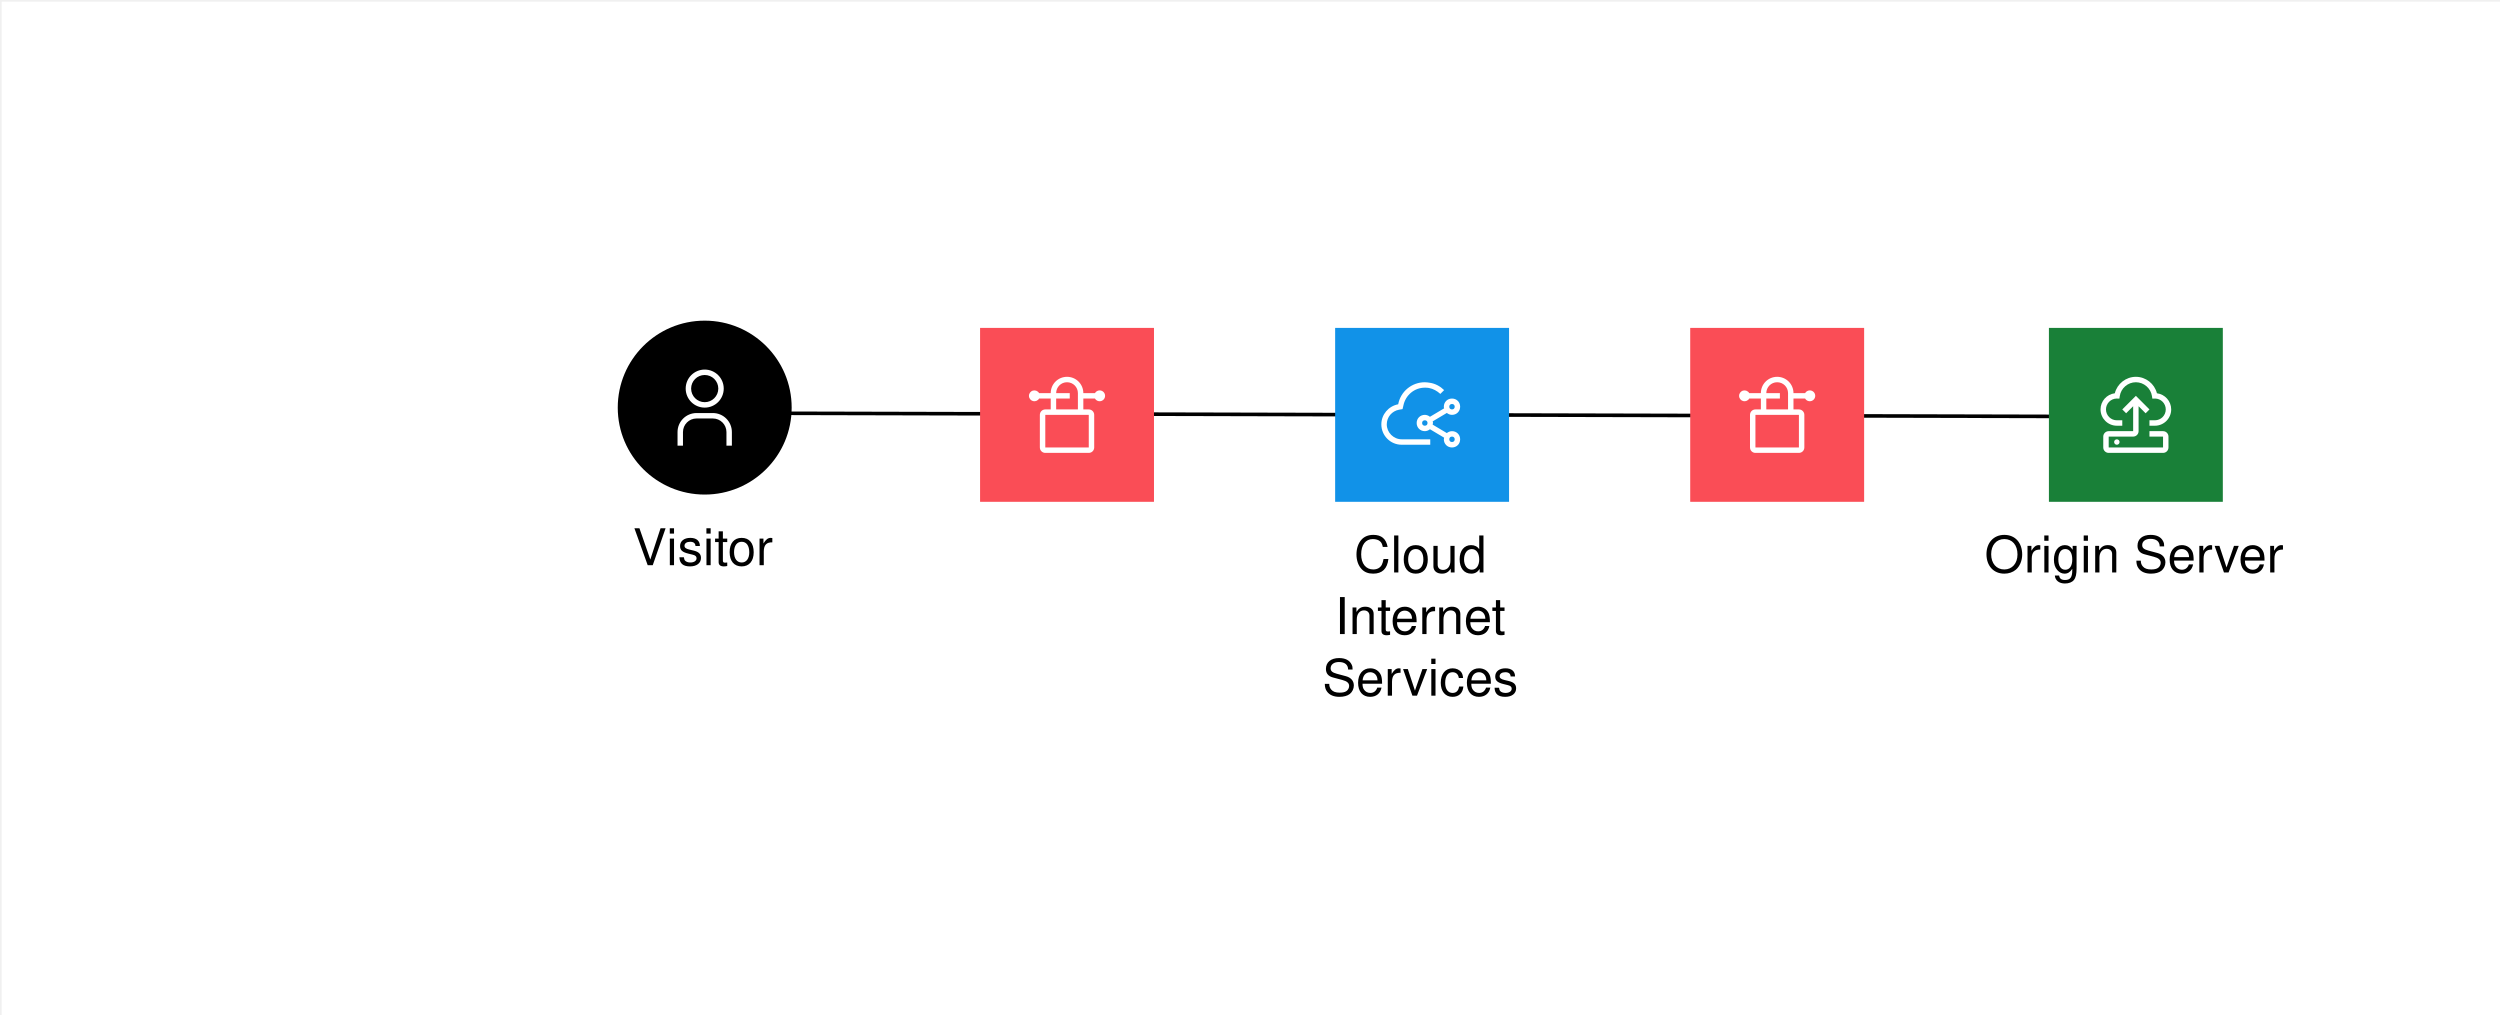
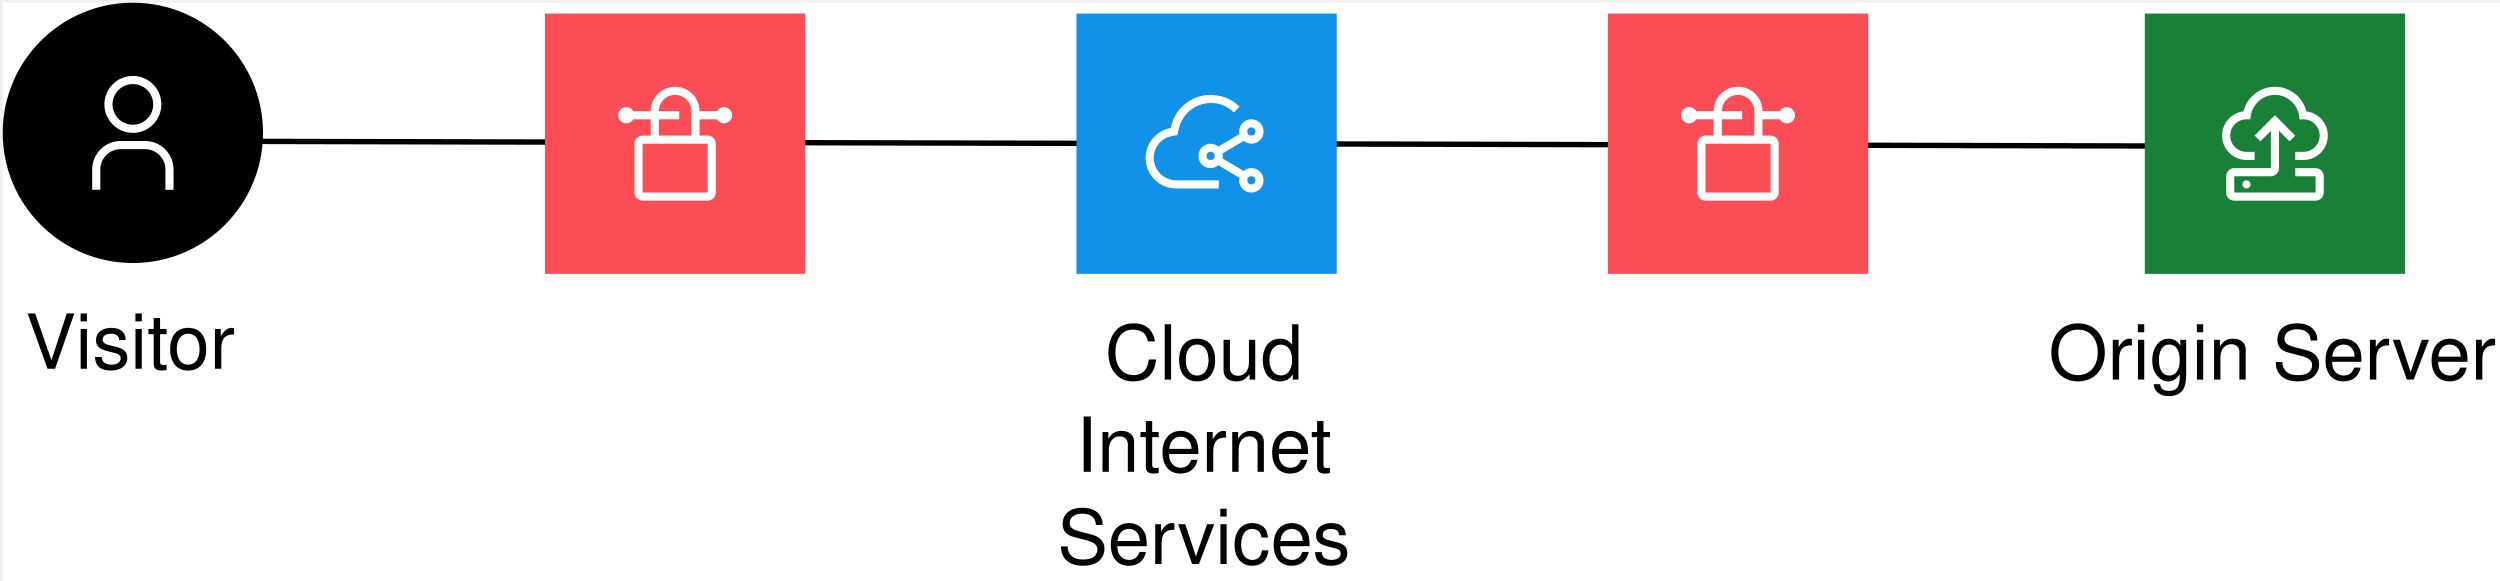
- <svg xmlns="http://www.w3.org/2000/svg" version="1.1" width="690px" height="280px" viewBox="-0.5 -0.5 690 280" content="&lt;mxfile host=&quot;Electron&quot; agent=&quot;Mozilla/5.0 (Macintosh; Intel Mac OS X 10_15_7) AppleWebKit/537.36 (KHTML, like Gecko) draw.io/25.0.2 Chrome/128.0.661.186 Electron/32.2.5 Safari/537.36&quot; version=&quot;25.0.2&quot; scale=&quot;1&quot; border=&quot;0&quot;&gt;&#10;  &lt;diagram name=&quot;Page-1&quot; id=&quot;8wTxipBLSAse1nOkmh9F&quot;&gt;&#10;    &lt;mxGraphModel dx=&quot;1578&quot; dy=&quot;1795&quot; grid=&quot;1&quot; gridSize=&quot;10&quot; guides=&quot;1&quot; tooltips=&quot;1&quot; connect=&quot;1&quot; arrows=&quot;1&quot; fold=&quot;1&quot; page=&quot;1&quot; pageScale=&quot;1&quot; pageWidth=&quot;850&quot; pageHeight=&quot;1100&quot; math=&quot;0&quot; shadow=&quot;0&quot;&gt;&#10;      &lt;root&gt;&#10;        &lt;mxCell id=&quot;0&quot; /&gt;&#10;        &lt;mxCell id=&quot;1&quot; parent=&quot;0&quot; /&gt;&#10;        &lt;mxCell id=&quot;y5VdK-wvMtZ0stiF-0e3-1&quot; value=&quot;&quot; style=&quot;rounded=0;whiteSpace=wrap;html=1;strokeColor=none;&quot; vertex=&quot;1&quot; parent=&quot;1&quot;&gt;&#10;          &lt;mxGeometry x=&quot;-140&quot; y=&quot;-60&quot; width=&quot;690&quot; height=&quot;280&quot; as=&quot;geometry&quot; /&gt;&#10;        &lt;/mxCell&gt;&#10;        &lt;mxCell id=&quot;hN0CreysbBGn29C-ZNiO-8&quot; value=&quot;&quot; style=&quot;endArrow=none;html=1;rounded=0;&quot; parent=&quot;1&quot; edge=&quot;1&quot;&gt;&#10;          &lt;mxGeometry width=&quot;50&quot; height=&quot;50&quot; relative=&quot;1&quot; as=&quot;geometry&quot;&gt;&#10;            &lt;mxPoint x=&quot;47&quot; y=&quot;53.5&quot; as=&quot;sourcePoint&quot; /&gt;&#10;            &lt;mxPoint x=&quot;457&quot; y=&quot;54.5&quot; as=&quot;targetPoint&quot; /&gt;&#10;          &lt;/mxGeometry&gt;&#10;        &lt;/mxCell&gt;&#10;        &lt;mxCell id=&quot;hN0CreysbBGn29C-ZNiO-1&quot; value=&quot;Visitor&quot; style=&quot;shape=ellipse;fillColor=#000000;aspect=fixed;resizable=0;labelPosition=center;verticalLabelPosition=bottom;align=center;verticalAlign=top;strokeColor=none;fontSize=14;&quot; parent=&quot;1&quot; vertex=&quot;1&quot;&gt;&#10;          &lt;mxGeometry x=&quot;30&quot; y=&quot;28&quot; width=&quot;48&quot; height=&quot;48&quot; as=&quot;geometry&quot; /&gt;&#10;        &lt;/mxCell&gt;&#10;        &lt;mxCell id=&quot;hN0CreysbBGn29C-ZNiO-2&quot; value=&quot;&quot; style=&quot;fillColor=#ffffff;strokeColor=none;dashed=0;outlineConnect=0;html=1;labelPosition=center;verticalLabelPosition=bottom;verticalAlign=top;part=1;movable=0;resizable=0;rotatable=0;shape=mxgraph.ibm_cloud.user&quot; parent=&quot;hN0CreysbBGn29C-ZNiO-1&quot; vertex=&quot;1&quot;&gt;&#10;          &lt;mxGeometry width=&quot;24&quot; height=&quot;24&quot; relative=&quot;1&quot; as=&quot;geometry&quot;&gt;&#10;            &lt;mxPoint x=&quot;12&quot; y=&quot;12&quot; as=&quot;offset&quot; /&gt;&#10;          &lt;/mxGeometry&gt;&#10;        &lt;/mxCell&gt;&#10;        &lt;mxCell id=&quot;hN0CreysbBGn29C-ZNiO-3&quot; value=&quot;Cloud &amp;#xa;Internet &amp;#xa;Services&quot; style=&quot;shape=rect;fillColor=#1192E8;aspect=fixed;resizable=0;labelPosition=center;verticalLabelPosition=bottom;align=center;verticalAlign=top;strokeColor=none;fontSize=14;&quot; parent=&quot;1&quot; vertex=&quot;1&quot;&gt;&#10;          &lt;mxGeometry x=&quot;228&quot; y=&quot;30&quot; width=&quot;48&quot; height=&quot;48&quot; as=&quot;geometry&quot; /&gt;&#10;        &lt;/mxCell&gt;&#10;        &lt;mxCell id=&quot;hN0CreysbBGn29C-ZNiO-4&quot; value=&quot;&quot; style=&quot;fillColor=#ffffff;strokeColor=none;dashed=0;outlineConnect=0;html=1;labelPosition=center;verticalLabelPosition=bottom;verticalAlign=top;part=1;movable=0;resizable=0;rotatable=0;shape=mxgraph.ibm_cloud.ibm-cloud--internet-services&quot; parent=&quot;hN0CreysbBGn29C-ZNiO-3&quot; vertex=&quot;1&quot;&gt;&#10;          &lt;mxGeometry width=&quot;24&quot; height=&quot;24&quot; relative=&quot;1&quot; as=&quot;geometry&quot;&gt;&#10;            &lt;mxPoint x=&quot;12&quot; y=&quot;12&quot; as=&quot;offset&quot; /&gt;&#10;          &lt;/mxGeometry&gt;&#10;        &lt;/mxCell&gt;&#10;        &lt;mxCell id=&quot;hN0CreysbBGn29C-ZNiO-25&quot; value=&quot;&quot; style=&quot;shape=rect;fillColor=#FA4D56;aspect=fixed;resizable=0;labelPosition=center;verticalLabelPosition=bottom;align=center;verticalAlign=top;strokeColor=none;fontSize=14;&quot; parent=&quot;1&quot; vertex=&quot;1&quot;&gt;&#10;          &lt;mxGeometry x=&quot;130&quot; y=&quot;30&quot; width=&quot;48&quot; height=&quot;48&quot; as=&quot;geometry&quot; /&gt;&#10;        &lt;/mxCell&gt;&#10;        &lt;mxCell id=&quot;hN0CreysbBGn29C-ZNiO-26&quot; value=&quot;&quot; style=&quot;fillColor=#ffffff;strokeColor=none;dashed=0;outlineConnect=0;html=1;labelPosition=center;verticalLabelPosition=bottom;verticalAlign=top;part=1;movable=0;resizable=0;rotatable=0;shape=mxgraph.ibm_cloud.vpn--connection&quot; parent=&quot;hN0CreysbBGn29C-ZNiO-25&quot; vertex=&quot;1&quot;&gt;&#10;          &lt;mxGeometry width=&quot;24&quot; height=&quot;24&quot; relative=&quot;1&quot; as=&quot;geometry&quot;&gt;&#10;            &lt;mxPoint x=&quot;12&quot; y=&quot;12&quot; as=&quot;offset&quot; /&gt;&#10;          &lt;/mxGeometry&gt;&#10;        &lt;/mxCell&gt;&#10;        &lt;mxCell id=&quot;hN0CreysbBGn29C-ZNiO-27&quot; value=&quot;&quot; style=&quot;shape=rect;fillColor=#FA4D56;aspect=fixed;resizable=0;labelPosition=center;verticalLabelPosition=bottom;align=center;verticalAlign=top;strokeColor=none;fontSize=14;&quot; parent=&quot;1&quot; vertex=&quot;1&quot;&gt;&#10;          &lt;mxGeometry x=&quot;326&quot; y=&quot;30&quot; width=&quot;48&quot; height=&quot;48&quot; as=&quot;geometry&quot; /&gt;&#10;        &lt;/mxCell&gt;&#10;        &lt;mxCell id=&quot;hN0CreysbBGn29C-ZNiO-28&quot; value=&quot;&quot; style=&quot;fillColor=#ffffff;strokeColor=none;dashed=0;outlineConnect=0;html=1;labelPosition=center;verticalLabelPosition=bottom;verticalAlign=top;part=1;movable=0;resizable=0;rotatable=0;shape=mxgraph.ibm_cloud.vpn--connection&quot; parent=&quot;hN0CreysbBGn29C-ZNiO-27&quot; vertex=&quot;1&quot;&gt;&#10;          &lt;mxGeometry width=&quot;24&quot; height=&quot;24&quot; relative=&quot;1&quot; as=&quot;geometry&quot;&gt;&#10;            &lt;mxPoint x=&quot;12&quot; y=&quot;12&quot; as=&quot;offset&quot; /&gt;&#10;          &lt;/mxGeometry&gt;&#10;        &lt;/mxCell&gt;&#10;        &lt;mxCell id=&quot;hN0CreysbBGn29C-ZNiO-30&quot; value=&quot;Origin Server&amp;#xa;&quot; style=&quot;shape=rect;fillColor=#198038;aspect=fixed;resizable=0;labelPosition=center;verticalLabelPosition=bottom;align=center;verticalAlign=top;strokeColor=none;fontSize=14;&quot; parent=&quot;1&quot; vertex=&quot;1&quot;&gt;&#10;          &lt;mxGeometry x=&quot;425&quot; y=&quot;30&quot; width=&quot;48&quot; height=&quot;48&quot; as=&quot;geometry&quot; /&gt;&#10;        &lt;/mxCell&gt;&#10;        &lt;mxCell id=&quot;hN0CreysbBGn29C-ZNiO-31&quot; value=&quot;&quot; style=&quot;fillColor=#ffffff;strokeColor=none;dashed=0;outlineConnect=0;html=1;labelPosition=center;verticalLabelPosition=bottom;verticalAlign=top;part=1;movable=0;resizable=0;rotatable=0;shape=mxgraph.ibm_cloud.ibm-cloud--virtual-server-classic&quot; parent=&quot;hN0CreysbBGn29C-ZNiO-30&quot; vertex=&quot;1&quot;&gt;&#10;          &lt;mxGeometry width=&quot;24&quot; height=&quot;24&quot; relative=&quot;1&quot; as=&quot;geometry&quot;&gt;&#10;            &lt;mxPoint x=&quot;12&quot; y=&quot;12&quot; as=&quot;offset&quot; /&gt;&#10;          &lt;/mxGeometry&gt;&#10;        &lt;/mxCell&gt;&#10;      &lt;/root&gt;&#10;    &lt;/mxGraphModel&gt;&#10;  &lt;/diagram&gt;&#10;&lt;/mxfile&gt;&#10;" style="background-color: rgb(255, 255, 255);">
+ <svg xmlns="http://www.w3.org/2000/svg" style="background: #ffffff; background-color: #ffffff; color-scheme: light;" version="1.1" width="461px" height="107px" viewBox="-0.5 -0.5 461 107" content="&lt;mxfile host=&quot;app.diagrams.net&quot; agent=&quot;Mozilla/5.0 (Macintosh; Intel Mac OS X 10_15_7) AppleWebKit/537.36 (KHTML, like Gecko) Chrome/138.0.0.0 Safari/537.36 Edg/138.0.0.0&quot; version=&quot;27.1.6&quot; scale=&quot;1&quot; border=&quot;0&quot;&gt;&#10;  &lt;diagram name=&quot;Page-1&quot; id=&quot;VMQzMJBvYHzRfyUvyS4v&quot;&gt;&#10;    &lt;mxGraphModel dx=&quot;1226&quot; dy=&quot;698&quot; grid=&quot;1&quot; gridSize=&quot;10&quot; guides=&quot;1&quot; tooltips=&quot;1&quot; connect=&quot;1&quot; arrows=&quot;1&quot; fold=&quot;1&quot; page=&quot;1&quot; pageScale=&quot;1&quot; pageWidth=&quot;850&quot; pageHeight=&quot;1100&quot; math=&quot;0&quot; shadow=&quot;0&quot;&gt;&#10;      &lt;root&gt;&#10;        &lt;mxCell id=&quot;0&quot; /&gt;&#10;        &lt;mxCell id=&quot;1&quot; parent=&quot;0&quot; /&gt;&#10;        &lt;mxCell id=&quot;LddF3R96ZCdnI7Bx30d1-22&quot; value=&quot;&quot; style=&quot;endArrow=none;html=1;rounded=0;&quot; edge=&quot;1&quot; parent=&quot;1&quot;&gt;&#10;          &lt;mxGeometry width=&quot;50&quot; height=&quot;50&quot; relative=&quot;1&quot; as=&quot;geometry&quot;&gt;&#10;            &lt;mxPoint x=&quot;237&quot; y=&quot;275.5&quot; as=&quot;sourcePoint&quot; /&gt;&#10;            &lt;mxPoint x=&quot;647&quot; y=&quot;276.5&quot; as=&quot;targetPoint&quot; /&gt;&#10;          &lt;/mxGeometry&gt;&#10;        &lt;/mxCell&gt;&#10;        &lt;mxCell id=&quot;LddF3R96ZCdnI7Bx30d1-23&quot; value=&quot;Visitor&quot; style=&quot;shape=ellipse;fillColor=#000000;aspect=fixed;resizable=0;labelPosition=center;verticalLabelPosition=bottom;align=center;verticalAlign=top;strokeColor=none;fontSize=14;&quot; vertex=&quot;1&quot; parent=&quot;1&quot;&gt;&#10;          &lt;mxGeometry x=&quot;220&quot; y=&quot;250&quot; width=&quot;48&quot; height=&quot;48&quot; as=&quot;geometry&quot; /&gt;&#10;        &lt;/mxCell&gt;&#10;        &lt;mxCell id=&quot;LddF3R96ZCdnI7Bx30d1-24&quot; value=&quot;&quot; style=&quot;fillColor=#ffffff;strokeColor=none;dashed=0;outlineConnect=0;html=1;labelPosition=center;verticalLabelPosition=bottom;verticalAlign=top;part=1;movable=0;resizable=0;rotatable=0;shape=mxgraph.ibm_cloud.user&quot; vertex=&quot;1&quot; parent=&quot;LddF3R96ZCdnI7Bx30d1-23&quot;&gt;&#10;          &lt;mxGeometry width=&quot;24&quot; height=&quot;24&quot; relative=&quot;1&quot; as=&quot;geometry&quot;&gt;&#10;            &lt;mxPoint x=&quot;12&quot; y=&quot;12&quot; as=&quot;offset&quot; /&gt;&#10;          &lt;/mxGeometry&gt;&#10;        &lt;/mxCell&gt;&#10;        &lt;mxCell id=&quot;LddF3R96ZCdnI7Bx30d1-25&quot; value=&quot;Cloud &amp;#xa;Internet &amp;#xa;Services&quot; style=&quot;shape=rect;fillColor=#1192E8;aspect=fixed;resizable=0;labelPosition=center;verticalLabelPosition=bottom;align=center;verticalAlign=top;strokeColor=none;fontSize=14;&quot; vertex=&quot;1&quot; parent=&quot;1&quot;&gt;&#10;          &lt;mxGeometry x=&quot;418&quot; y=&quot;252&quot; width=&quot;48&quot; height=&quot;48&quot; as=&quot;geometry&quot; /&gt;&#10;        &lt;/mxCell&gt;&#10;        &lt;mxCell id=&quot;LddF3R96ZCdnI7Bx30d1-26&quot; value=&quot;&quot; style=&quot;fillColor=#ffffff;strokeColor=none;dashed=0;outlineConnect=0;html=1;labelPosition=center;verticalLabelPosition=bottom;verticalAlign=top;part=1;movable=0;resizable=0;rotatable=0;shape=mxgraph.ibm_cloud.ibm-cloud--internet-services&quot; vertex=&quot;1&quot; parent=&quot;LddF3R96ZCdnI7Bx30d1-25&quot;&gt;&#10;          &lt;mxGeometry width=&quot;24&quot; height=&quot;24&quot; relative=&quot;1&quot; as=&quot;geometry&quot;&gt;&#10;            &lt;mxPoint x=&quot;12&quot; y=&quot;12&quot; as=&quot;offset&quot; /&gt;&#10;          &lt;/mxGeometry&gt;&#10;        &lt;/mxCell&gt;&#10;        &lt;mxCell id=&quot;LddF3R96ZCdnI7Bx30d1-27&quot; value=&quot;&quot; style=&quot;shape=rect;fillColor=#FA4D56;aspect=fixed;resizable=0;labelPosition=center;verticalLabelPosition=bottom;align=center;verticalAlign=top;strokeColor=none;fontSize=14;&quot; vertex=&quot;1&quot; parent=&quot;1&quot;&gt;&#10;          &lt;mxGeometry x=&quot;320&quot; y=&quot;252&quot; width=&quot;48&quot; height=&quot;48&quot; as=&quot;geometry&quot; /&gt;&#10;        &lt;/mxCell&gt;&#10;        &lt;mxCell id=&quot;LddF3R96ZCdnI7Bx30d1-28&quot; value=&quot;&quot; style=&quot;fillColor=#ffffff;strokeColor=none;dashed=0;outlineConnect=0;html=1;labelPosition=center;verticalLabelPosition=bottom;verticalAlign=top;part=1;movable=0;resizable=0;rotatable=0;shape=mxgraph.ibm_cloud.vpn--connection&quot; vertex=&quot;1&quot; parent=&quot;LddF3R96ZCdnI7Bx30d1-27&quot;&gt;&#10;          &lt;mxGeometry width=&quot;24&quot; height=&quot;24&quot; relative=&quot;1&quot; as=&quot;geometry&quot;&gt;&#10;            &lt;mxPoint x=&quot;12&quot; y=&quot;12&quot; as=&quot;offset&quot; /&gt;&#10;          &lt;/mxGeometry&gt;&#10;        &lt;/mxCell&gt;&#10;        &lt;mxCell id=&quot;LddF3R96ZCdnI7Bx30d1-29&quot; value=&quot;&quot; style=&quot;shape=rect;fillColor=#FA4D56;aspect=fixed;resizable=0;labelPosition=center;verticalLabelPosition=bottom;align=center;verticalAlign=top;strokeColor=none;fontSize=14;&quot; vertex=&quot;1&quot; parent=&quot;1&quot;&gt;&#10;          &lt;mxGeometry x=&quot;516&quot; y=&quot;252&quot; width=&quot;48&quot; height=&quot;48&quot; as=&quot;geometry&quot; /&gt;&#10;        &lt;/mxCell&gt;&#10;        &lt;mxCell id=&quot;LddF3R96ZCdnI7Bx30d1-30&quot; value=&quot;&quot; style=&quot;fillColor=#ffffff;strokeColor=none;dashed=0;outlineConnect=0;html=1;labelPosition=center;verticalLabelPosition=bottom;verticalAlign=top;part=1;movable=0;resizable=0;rotatable=0;shape=mxgraph.ibm_cloud.vpn--connection&quot; vertex=&quot;1&quot; parent=&quot;LddF3R96ZCdnI7Bx30d1-29&quot;&gt;&#10;          &lt;mxGeometry width=&quot;24&quot; height=&quot;24&quot; relative=&quot;1&quot; as=&quot;geometry&quot;&gt;&#10;            &lt;mxPoint x=&quot;12&quot; y=&quot;12&quot; as=&quot;offset&quot; /&gt;&#10;          &lt;/mxGeometry&gt;&#10;        &lt;/mxCell&gt;&#10;        &lt;mxCell id=&quot;LddF3R96ZCdnI7Bx30d1-31&quot; value=&quot;Origin Server&amp;#xa;&quot; style=&quot;shape=rect;fillColor=#198038;aspect=fixed;resizable=0;labelPosition=center;verticalLabelPosition=bottom;align=center;verticalAlign=top;strokeColor=none;fontSize=14;&quot; vertex=&quot;1&quot; parent=&quot;1&quot;&gt;&#10;          &lt;mxGeometry x=&quot;615&quot; y=&quot;252&quot; width=&quot;48&quot; height=&quot;48&quot; as=&quot;geometry&quot; /&gt;&#10;        &lt;/mxCell&gt;&#10;        &lt;mxCell id=&quot;LddF3R96ZCdnI7Bx30d1-32&quot; value=&quot;&quot; style=&quot;fillColor=#ffffff;strokeColor=none;dashed=0;outlineConnect=0;html=1;labelPosition=center;verticalLabelPosition=bottom;verticalAlign=top;part=1;movable=0;resizable=0;rotatable=0;shape=mxgraph.ibm_cloud.ibm-cloud--virtual-server-classic&quot; vertex=&quot;1&quot; parent=&quot;LddF3R96ZCdnI7Bx30d1-31&quot;&gt;&#10;          &lt;mxGeometry width=&quot;24&quot; height=&quot;24&quot; relative=&quot;1&quot; as=&quot;geometry&quot;&gt;&#10;            &lt;mxPoint x=&quot;12&quot; y=&quot;12&quot; as=&quot;offset&quot; /&gt;&#10;          &lt;/mxGeometry&gt;&#10;        &lt;/mxCell&gt;&#10;      &lt;/root&gt;&#10;    &lt;/mxGraphModel&gt;&#10;  &lt;/diagram&gt;&#10;&lt;/mxfile&gt;&#10;">
  <defs />
-   <rect fill="#ffffff" width="100%" height="100%" x="0" y="0" />
+   <rect fill="#ffffff" width="100%" height="100%" x="0" y="0" style="fill: rgb(255, 255, 255);" />
  <g>
    <g data-cell-id="0">
      <g data-cell-id="1">
-         <g data-cell-id="y5VdK-wvMtZ0stiF-0e3-1">
+         <g data-cell-id="LddF3R96ZCdnI7Bx30d1-22">
          <g>
-             <rect x="0" y="0" width="690" height="280" fill="rgb(255, 255, 255)" stroke="none" pointer-events="all" />
+             <path d="M 17 25.5 L 427 26.5" fill="none" stroke="#000000" stroke-miterlimit="10" pointer-events="stroke" style="stroke: rgb(0, 0, 0);" />
          </g>
        </g>
-         <g data-cell-id="hN0CreysbBGn29C-ZNiO-8">
+         <g data-cell-id="LddF3R96ZCdnI7Bx30d1-23">
          <g>
-             <path d="M 187 113.5 L 597 114.5" fill="none" stroke="rgb(0, 0, 0)" stroke-miterlimit="10" pointer-events="stroke" />
-           </g>
-         </g>
-         <g data-cell-id="hN0CreysbBGn29C-ZNiO-1">
-           <g>
-             <ellipse cx="194" cy="112" rx="24" ry="24" fill="#000000" stroke="none" pointer-events="all" />
+             <ellipse cx="24" cy="24" rx="24" ry="24" fill="#000000" stroke="none" pointer-events="all" style="fill: rgb(0, 0, 0);" />
          </g>
          <g>
-             <g fill="rgb(0, 0, 0)" font-family="&quot;Helvetica&quot;" text-anchor="middle" font-size="14px">
-               <text x="193.5" y="155.5">Visitor</text>
+             <g fill="#000000" font-family="&quot;Helvetica&quot;" text-anchor="middle" font-size="14px" style="fill: rgb(0, 0, 0);">
+               <text x="23.5" y="67.5">Visitor</text>
            </g>
          </g>
-           <g data-cell-id="hN0CreysbBGn29C-ZNiO-2">
+           <g data-cell-id="LddF3R96ZCdnI7Bx30d1-24">
            <g>
-               <rect x="182" y="100" width="24" height="24" fill="none" stroke="none" pointer-events="all" />
-               <rect x="182" y="100" width="0" height="0" fill="none" stroke="none" pointer-events="all" />
-               <path d="M 194 103 C 196.07 103 197.75 104.68 197.75 106.75 C 197.75 108.82 196.07 110.5 194 110.5 C 191.93 110.5 190.25 108.82 190.25 106.75 C 190.25 104.68 191.93 103 194 103 M 194 101.5 C 191.1 101.5 188.75 103.85 188.75 106.75 C 188.75 109.65 191.1 112 194 112 C 196.9 112 199.25 109.65 199.25 106.75 C 199.25 103.85 196.9 101.5 194 101.5 Z M 201.5 122.5 L 200 122.5 L 200 118.75 C 200 116.68 198.32 115 196.25 115 L 191.75 115 C 189.68 115 188 116.68 188 118.75 L 188 122.5 L 186.5 122.5 L 186.5 118.75 C 186.5 115.85 188.85 113.5 191.75 113.5 L 196.25 113.5 C 199.15 113.5 201.5 115.85 201.5 118.75 Z" fill="#ffffff" stroke="none" pointer-events="all" />
+               <rect x="12" y="12" width="24" height="24" fill="none" stroke="none" pointer-events="all" />
+               <rect x="12" y="12" width="0" height="0" fill="none" stroke="none" pointer-events="all" />
+               <path d="M 24 15 C 26.07 15 27.75 16.68 27.75 18.75 C 27.75 20.82 26.07 22.5 24 22.5 C 21.93 22.5 20.25 20.82 20.25 18.75 C 20.25 16.68 21.93 15 24 15 M 24 13.5 C 21.1 13.5 18.75 15.85 18.75 18.75 C 18.75 21.65 21.1 24 24 24 C 26.9 24 29.25 21.65 29.25 18.75 C 29.25 15.85 26.9 13.5 24 13.5 Z M 31.5 34.5 L 30 34.5 L 30 30.75 C 30 28.68 28.32 27 26.25 27 L 21.75 27 C 19.68 27 18 28.68 18 30.75 L 18 34.5 L 16.5 34.5 L 16.5 30.75 C 16.5 27.85 18.85 25.5 21.75 25.5 L 26.25 25.5 C 29.15 25.5 31.5 27.85 31.5 30.75 Z" fill="#ffffff" stroke="none" pointer-events="all" style="fill: rgb(255, 255, 255);" />
            </g>
          </g>
        </g>
-         <g data-cell-id="hN0CreysbBGn29C-ZNiO-3">
+         <g data-cell-id="LddF3R96ZCdnI7Bx30d1-25">
          <g>
-             <rect x="368" y="90" width="48" height="48" fill="#1192e8" stroke="none" pointer-events="all" />
+             <rect x="198" y="2" width="48" height="48" fill="#1192e8" stroke="none" pointer-events="all" style="fill: rgb(17, 146, 232);" />
          </g>
          <g>
-             <g fill="rgb(0, 0, 0)" font-family="&quot;Helvetica&quot;" text-anchor="middle" font-size="14px">
-               <text x="391.5" y="157.5">Cloud </text>
-               <text x="391.5" y="174.5">Internet </text>
-               <text x="391.5" y="191.5">Services</text>
+             <g fill="#000000" font-family="&quot;Helvetica&quot;" text-anchor="middle" font-size="14px" style="fill: rgb(0, 0, 0);">
+               <text x="221.5" y="69.5">Cloud </text>
+               <text x="221.5" y="86.5">Internet </text>
+               <text x="221.5" y="103.5">Services</text>
            </g>
          </g>
-           <g data-cell-id="hN0CreysbBGn29C-ZNiO-4">
+           <g data-cell-id="LddF3R96ZCdnI7Bx30d1-26">
            <g>
-               <rect x="380" y="102" width="24" height="24" fill="none" stroke="none" pointer-events="all" />
-               <rect x="380" y="102" width="0" height="0" fill="none" stroke="none" pointer-events="all" />
-               <path d="M 400.25 118.5 C 399.72 118.5 399.2 118.72 398.83 119.03 L 394.92 116.7 C 394.92 116.55 395 116.4 395 116.25 C 395 116.1 395 115.95 394.92 115.8 L 398.83 113.47 C 399.2 113.78 399.72 114 400.25 114 C 401.53 114 402.5 113.03 402.5 111.75 C 402.5 110.47 401.53 109.5 400.25 109.5 C 398.97 109.5 398 110.47 398 111.75 C 398 111.9 398 112.05 398.08 112.2 L 394.17 114.53 C 393.8 114.22 393.28 114 392.75 114 C 391.47 114 390.5 114.97 390.5 116.25 C 390.5 117.53 391.47 118.5 392.75 118.5 C 393.28 118.5 393.8 118.28 394.17 117.97 L 398.08 120.3 C 398.08 120.45 398 120.6 398 120.75 C 398 122.03 398.97 123 400.25 123 C 401.53 123 402.5 122.03 402.5 120.75 C 402.5 119.47 401.53 118.5 400.25 118.5 Z M 400.25 111 C 400.7 111 401 111.3 401 111.75 C 401 112.2 400.7 112.5 400.25 112.5 C 399.8 112.5 399.5 112.2 399.5 111.75 C 399.5 111.3 399.8 111 400.25 111 Z M 392.75 117 C 392.3 117 392 116.7 392 116.25 C 392 115.8 392.3 115.5 392.75 115.5 C 393.2 115.5 393.5 115.8 393.5 116.25 C 393.5 116.7 393.2 117 392.75 117 Z M 400.25 121.5 C 399.8 121.5 399.5 121.2 399.5 120.75 C 399.5 120.3 399.8 120 400.25 120 C 400.7 120 401 120.3 401 120.75 C 401 121.2 400.7 121.5 400.25 121.5 Z" fill="#ffffff" stroke="none" pointer-events="all" />
-               <path d="M 394.25 120.75 L 386.38 120.75 C 384.13 120.75 382.25 118.88 382.25 116.63 C 382.25 114.6 383.67 112.95 385.63 112.58 L 386.6 112.42 L 386.83 111.45 C 387.42 108.53 389.9 106.5 392.75 106.5 C 393.13 106.5 393.5 106.5 393.88 106.58 C 395.08 106.8 396.13 107.4 397.03 108.22 L 398.08 107.17 C 397.03 106.13 395.67 105.38 394.17 105.15 C 393.72 105.08 393.2 105 392.75 105 C 389.22 105 386.08 107.47 385.4 111.08 C 382.7 111.6 380.75 113.92 380.75 116.63 C 380.75 119.7 383.22 122.25 386.38 122.25 L 394.25 122.25 L 394.25 120.75 Z" fill="#ffffff" stroke="none" pointer-events="all" />
+               <rect x="210" y="14" width="24" height="24" fill="none" stroke="none" pointer-events="all" />
+               <rect x="210" y="14" width="0" height="0" fill="none" stroke="none" pointer-events="all" />
+               <path d="M 230.25 30.5 C 229.72 30.5 229.2 30.73 228.83 31.02 L 224.92 28.7 C 224.92 28.55 225 28.4 225 28.25 C 225 28.1 225 27.95 224.92 27.8 L 228.83 25.48 C 229.2 25.77 229.72 26 230.25 26 C 231.53 26 232.5 25.02 232.5 23.75 C 232.5 22.48 231.53 21.5 230.25 21.5 C 228.97 21.5 228 22.48 228 23.75 C 228 23.9 228 24.05 228.08 24.2 L 224.17 26.52 C 223.8 26.23 223.28 26 222.75 26 C 221.47 26 220.5 26.98 220.5 28.25 C 220.5 29.52 221.47 30.5 222.75 30.5 C 223.28 30.5 223.8 30.27 224.17 29.98 L 228.08 32.3 C 228.08 32.45 228 32.6 228 32.75 C 228 34.02 228.97 35 230.25 35 C 231.53 35 232.5 34.02 232.5 32.75 C 232.5 31.48 231.53 30.5 230.25 30.5 Z M 230.25 23 C 230.7 23 231 23.3 231 23.75 C 231 24.2 230.7 24.5 230.25 24.5 C 229.8 24.5 229.5 24.2 229.5 23.75 C 229.5 23.3 229.8 23 230.25 23 Z M 222.75 29 C 222.3 29 222 28.7 222 28.25 C 222 27.8 222.3 27.5 222.75 27.5 C 223.2 27.5 223.5 27.8 223.5 28.25 C 223.5 28.7 223.2 29 222.75 29 Z M 230.25 33.5 C 229.8 33.5 229.5 33.2 229.5 32.75 C 229.5 32.3 229.8 32 230.25 32 C 230.7 32 231 32.3 231 32.75 C 231 33.2 230.7 33.5 230.25 33.5 Z" fill="#ffffff" stroke="none" pointer-events="all" style="fill: rgb(255, 255, 255);" />
+               <path d="M 224.25 32.75 L 216.38 32.75 C 214.13 32.75 212.25 30.88 212.25 28.63 C 212.25 26.6 213.67 24.95 215.63 24.58 L 216.6 24.42 L 216.83 23.45 C 217.42 20.52 219.9 18.5 222.75 18.5 C 223.13 18.5 223.5 18.5 223.88 18.58 C 225.08 18.8 226.13 19.4 227.03 20.23 L 228.08 19.17 C 227.03 18.13 225.67 17.38 224.17 17.15 C 223.72 17.08 223.2 17 222.75 17 C 219.22 17 216.08 19.48 215.4 23.08 C 212.7 23.6 210.75 25.92 210.75 28.63 C 210.75 31.7 213.22 34.25 216.38 34.25 L 224.25 34.25 L 224.25 32.75 Z" fill="#ffffff" stroke="none" pointer-events="all" style="fill: rgb(255, 255, 255);" />
            </g>
          </g>
        </g>
-         <g data-cell-id="hN0CreysbBGn29C-ZNiO-25">
+         <g data-cell-id="LddF3R96ZCdnI7Bx30d1-27">
          <g>
-             <rect x="270" y="90" width="48" height="48" fill="#fa4d56" stroke="none" pointer-events="all" />
+             <rect x="100" y="2" width="48" height="48" fill="#fa4d56" stroke="none" pointer-events="all" style="fill: rgb(250, 77, 86);" />
          </g>
-           <g data-cell-id="hN0CreysbBGn29C-ZNiO-26">
+           <g data-cell-id="LddF3R96ZCdnI7Bx30d1-28">
            <g>
-               <rect x="282" y="102" width="24" height="24" fill="none" stroke="none" pointer-events="all" />
-               <rect x="282" y="102" width="0" height="0" fill="none" stroke="none" pointer-events="all" />
-               <path d="M 303 107.25 C 302.47 107.25 301.97 107.54 301.71 108 L 298.5 108 C 298.5 105.51 296.49 103.5 294 103.5 C 291.51 103.5 289.5 105.51 289.5 108 L 286.29 108 C 285.95 107.41 285.26 107.13 284.6 107.3 C 283.95 107.48 283.49 108.07 283.49 108.75 C 283.49 109.43 283.95 110.02 284.6 110.2 C 285.26 110.37 285.95 110.09 286.29 109.5 L 289.5 109.5 L 289.5 112.5 L 288 112.5 C 287.17 112.5 286.5 113.17 286.5 114 L 286.5 123 C 286.5 123.83 287.17 124.5 288 124.5 L 300 124.5 C 300.83 124.5 301.5 123.83 301.5 123 L 301.5 114 C 301.5 113.17 300.83 112.5 300 112.5 L 298.5 112.5 L 298.5 109.5 L 301.71 109.5 C 302.07 110.13 302.84 110.4 303.52 110.15 C 304.2 109.9 304.61 109.2 304.48 108.48 C 304.35 107.77 303.73 107.25 303 107.25 M 291 108 C 291 106.34 292.34 105 294 105 C 295.66 105 297 106.34 297 108 L 297 112.5 L 291 112.5 L 291 109.5 L 294.75 109.5 L 294.75 108 Z M 300 114 L 300 123 L 288 123 L 288 114 Z" fill="#ffffff" stroke="none" pointer-events="all" />
+               <rect x="112" y="14" width="24" height="24" fill="none" stroke="none" pointer-events="all" />
+               <rect x="112" y="14" width="0" height="0" fill="none" stroke="none" pointer-events="all" />
+               <path d="M 133 19.25 C 132.47 19.25 131.97 19.54 131.71 20 L 128.5 20 C 128.5 17.51 126.49 15.5 124 15.5 C 121.51 15.5 119.5 17.51 119.5 20 L 116.29 20 C 115.95 19.41 115.26 19.13 114.6 19.3 C 113.95 19.48 113.49 20.07 113.49 20.75 C 113.49 21.43 113.95 22.02 114.6 22.2 C 115.26 22.37 115.95 22.09 116.29 21.5 L 119.5 21.5 L 119.5 24.5 L 118 24.5 C 117.17 24.5 116.5 25.17 116.5 26 L 116.5 35 C 116.5 35.83 117.17 36.5 118 36.5 L 130 36.5 C 130.83 36.5 131.5 35.83 131.5 35 L 131.5 26 C 131.5 25.17 130.83 24.5 130 24.5 L 128.5 24.5 L 128.5 21.5 L 131.71 21.5 C 132.07 22.13 132.84 22.4 133.52 22.15 C 134.2 21.9 134.61 21.2 134.48 20.48 C 134.35 19.77 133.73 19.25 133 19.25 M 121 20 C 121 18.34 122.34 17 124 17 C 125.66 17 127 18.34 127 20 L 127 24.5 L 121 24.5 L 121 21.5 L 124.75 21.5 L 124.75 20 Z M 130 26 L 130 35 L 118 35 L 118 26 Z" fill="#ffffff" stroke="none" pointer-events="all" style="fill: rgb(255, 255, 255);" />
            </g>
          </g>
        </g>
-         <g data-cell-id="hN0CreysbBGn29C-ZNiO-27">
+         <g data-cell-id="LddF3R96ZCdnI7Bx30d1-29">
          <g>
-             <rect x="466" y="90" width="48" height="48" fill="#fa4d56" stroke="none" pointer-events="all" />
+             <rect x="296" y="2" width="48" height="48" fill="#fa4d56" stroke="none" pointer-events="all" style="fill: rgb(250, 77, 86);" />
          </g>
-           <g data-cell-id="hN0CreysbBGn29C-ZNiO-28">
+           <g data-cell-id="LddF3R96ZCdnI7Bx30d1-30">
            <g>
-               <rect x="478" y="102" width="24" height="24" fill="none" stroke="none" pointer-events="all" />
-               <rect x="478" y="102" width="0" height="0" fill="none" stroke="none" pointer-events="all" />
-               <path d="M 499 107.25 C 498.47 107.25 497.97 107.54 497.71 108 L 494.5 108 C 494.5 105.51 492.49 103.5 490 103.5 C 487.51 103.5 485.5 105.51 485.5 108 L 482.29 108 C 481.95 107.41 481.26 107.13 480.6 107.3 C 479.95 107.48 479.49 108.07 479.49 108.75 C 479.49 109.43 479.95 110.02 480.6 110.2 C 481.26 110.37 481.95 110.09 482.29 109.5 L 485.5 109.5 L 485.5 112.5 L 484 112.5 C 483.17 112.5 482.5 113.17 482.5 114 L 482.5 123 C 482.5 123.83 483.17 124.5 484 124.5 L 496 124.5 C 496.83 124.5 497.5 123.83 497.5 123 L 497.5 114 C 497.5 113.17 496.83 112.5 496 112.5 L 494.5 112.5 L 494.5 109.5 L 497.71 109.5 C 498.07 110.13 498.84 110.4 499.52 110.15 C 500.2 109.9 500.61 109.2 500.48 108.48 C 500.35 107.77 499.73 107.25 499 107.25 M 487 108 C 487 106.34 488.34 105 490 105 C 491.66 105 493 106.34 493 108 L 493 112.5 L 487 112.5 L 487 109.5 L 490.75 109.5 L 490.75 108 Z M 496 114 L 496 123 L 484 123 L 484 114 Z" fill="#ffffff" stroke="none" pointer-events="all" />
+               <rect x="308" y="14" width="24" height="24" fill="none" stroke="none" pointer-events="all" />
+               <rect x="308" y="14" width="0" height="0" fill="none" stroke="none" pointer-events="all" />
+               <path d="M 329 19.25 C 328.47 19.25 327.97 19.54 327.71 20 L 324.5 20 C 324.5 17.51 322.49 15.5 320 15.5 C 317.51 15.5 315.5 17.51 315.5 20 L 312.29 20 C 311.95 19.41 311.26 19.13 310.6 19.3 C 309.95 19.48 309.49 20.07 309.49 20.75 C 309.49 21.43 309.95 22.02 310.6 22.2 C 311.26 22.37 311.95 22.09 312.29 21.5 L 315.5 21.5 L 315.5 24.5 L 314 24.5 C 313.17 24.5 312.5 25.17 312.5 26 L 312.5 35 C 312.5 35.83 313.17 36.5 314 36.5 L 326 36.5 C 326.83 36.5 327.5 35.83 327.5 35 L 327.5 26 C 327.5 25.17 326.83 24.5 326 24.5 L 324.5 24.5 L 324.5 21.5 L 327.71 21.5 C 328.07 22.13 328.84 22.4 329.52 22.15 C 330.2 21.9 330.61 21.2 330.48 20.48 C 330.35 19.77 329.73 19.25 329 19.25 M 317 20 C 317 18.34 318.34 17 320 17 C 321.66 17 323 18.34 323 20 L 323 24.5 L 317 24.5 L 317 21.5 L 320.75 21.5 L 320.75 20 Z M 326 26 L 326 35 L 314 35 L 314 26 Z" fill="#ffffff" stroke="none" pointer-events="all" style="fill: rgb(255, 255, 255);" />
            </g>
          </g>
        </g>
-         <g data-cell-id="hN0CreysbBGn29C-ZNiO-30">
+         <g data-cell-id="LddF3R96ZCdnI7Bx30d1-31">
          <g>
-             <rect x="565" y="90" width="48" height="48" fill="#198038" stroke="none" pointer-events="all" />
+             <rect x="395" y="2" width="48" height="48" fill="#198038" stroke="none" pointer-events="all" style="fill: rgb(25, 128, 56);" />
          </g>
          <g>
-             <g fill="rgb(0, 0, 0)" font-family="&quot;Helvetica&quot;" text-anchor="middle" font-size="14px">
-               <text x="588.5" y="157.5">Origin Server</text>
+             <g fill="#000000" font-family="&quot;Helvetica&quot;" text-anchor="middle" font-size="14px" style="fill: rgb(0, 0, 0);">
+               <text x="418.5" y="69.5">Origin Server</text>
            </g>
          </g>
-           <g data-cell-id="hN0CreysbBGn29C-ZNiO-31">
+           <g data-cell-id="LddF3R96ZCdnI7Bx30d1-32">
            <g>
-               <rect x="577" y="102" width="24" height="24" fill="none" stroke="none" pointer-events="all" />
-               <rect x="577" y="102" width="0" height="0" fill="none" stroke="none" pointer-events="all" />
-               <ellipse cx="583.75" cy="121.5" rx="0.75" ry="0.75" fill="#ffffff" stroke="none" pointer-events="all" />
-               <path d="M 596.5 118.5 L 592.75 118.5 L 592.75 120 L 596.5 120 L 596.5 123 L 581.5 123 L 581.5 120 L 588.25 120 C 589.08 120 589.75 119.33 589.75 118.5 L 589.75 111.62 L 591.69 113.57 L 592.75 112.5 L 589 108.75 L 585.25 112.5 L 586.31 113.56 L 588.25 111.62 L 588.25 118.5 L 581.5 118.5 C 580.67 118.5 580 119.17 580 120 L 580 123 C 580 123.83 580.67 124.5 581.5 124.5 L 596.5 124.5 C 597.33 124.5 598 123.83 598 123 L 598 120 C 598 119.17 597.33 118.5 596.5 118.5 Z" fill="#ffffff" stroke="none" pointer-events="all" />
-               <path d="M 594.81 108.04 C 594.15 105.41 591.75 103.5 589 103.5 C 586.25 103.5 583.85 105.41 583.19 108.04 C 580.97 108.32 579.25 110.21 579.25 112.5 C 579.25 114.98 581.27 117 583.75 117 L 585.25 117 L 585.25 115.5 L 583.75 115.5 C 582.09 115.5 580.75 114.16 580.75 112.5 C 580.75 110.86 582.08 109.52 583.71 109.5 L 584.45 109.52 L 584.55 108.86 C 584.87 106.66 586.78 105 589 105 C 591.22 105 593.13 106.66 593.45 108.86 L 593.54 109.52 L 594.2 109.51 L 594.3 109.5 C 595.93 109.52 597.25 110.86 597.25 112.5 C 597.25 114.16 595.91 115.5 594.25 115.5 L 592.75 115.5 L 592.75 117 L 594.25 117 C 596.73 117 598.75 114.98 598.75 112.5 C 598.75 110.21 597.03 108.32 594.81 108.04 Z" fill="#ffffff" stroke="none" pointer-events="all" />
+               <rect x="407" y="14" width="24" height="24" fill="none" stroke="none" pointer-events="all" />
+               <rect x="407" y="14" width="0" height="0" fill="none" stroke="none" pointer-events="all" />
+               <ellipse cx="413.75" cy="33.5" rx="0.75" ry="0.75" fill="#ffffff" stroke="none" pointer-events="all" style="fill: rgb(255, 255, 255);" />
+               <path d="M 426.5 30.5 L 422.75 30.5 L 422.75 32 L 426.5 32 L 426.5 35 L 411.5 35 L 411.5 32 L 418.25 32 C 419.08 32 419.75 31.33 419.75 30.5 L 419.75 23.62 L 421.69 25.57 L 422.75 24.5 L 419 20.75 L 415.25 24.5 L 416.31 25.56 L 418.25 23.62 L 418.25 30.5 L 411.5 30.5 C 410.67 30.5 410 31.17 410 32 L 410 35 C 410 35.83 410.67 36.5 411.5 36.5 L 426.5 36.5 C 427.33 36.5 428 35.83 428 35 L 428 32 C 428 31.17 427.33 30.5 426.5 30.5 Z" fill="#ffffff" stroke="none" pointer-events="all" style="fill: rgb(255, 255, 255);" />
+               <path d="M 424.81 20.04 C 424.15 17.41 421.75 15.5 419 15.5 C 416.25 15.5 413.85 17.41 413.19 20.04 C 410.97 20.32 409.25 22.21 409.25 24.5 C 409.25 26.98 411.27 29 413.75 29 L 415.25 29 L 415.25 27.5 L 413.75 27.5 C 412.09 27.5 410.75 26.16 410.75 24.5 C 410.75 22.86 412.08 21.52 413.71 21.5 L 414.45 21.51 L 414.55 20.86 C 414.87 18.66 416.78 17 419 17 C 421.22 17 423.13 18.66 423.45 20.86 L 423.54 21.52 L 424.2 21.51 L 424.3 21.5 C 425.93 21.52 427.25 22.86 427.25 24.5 C 427.25 26.16 425.91 27.5 424.25 27.5 L 422.75 27.5 L 422.75 29 L 424.25 29 C 426.73 29 428.75 26.98 428.75 24.5 C 428.75 22.21 427.03 20.32 424.81 20.04 Z" fill="#ffffff" stroke="none" pointer-events="all" style="fill: rgb(255, 255, 255);" />
            </g>
          </g>
        </g>
      </g>
    </g>
  </g>
</svg>
